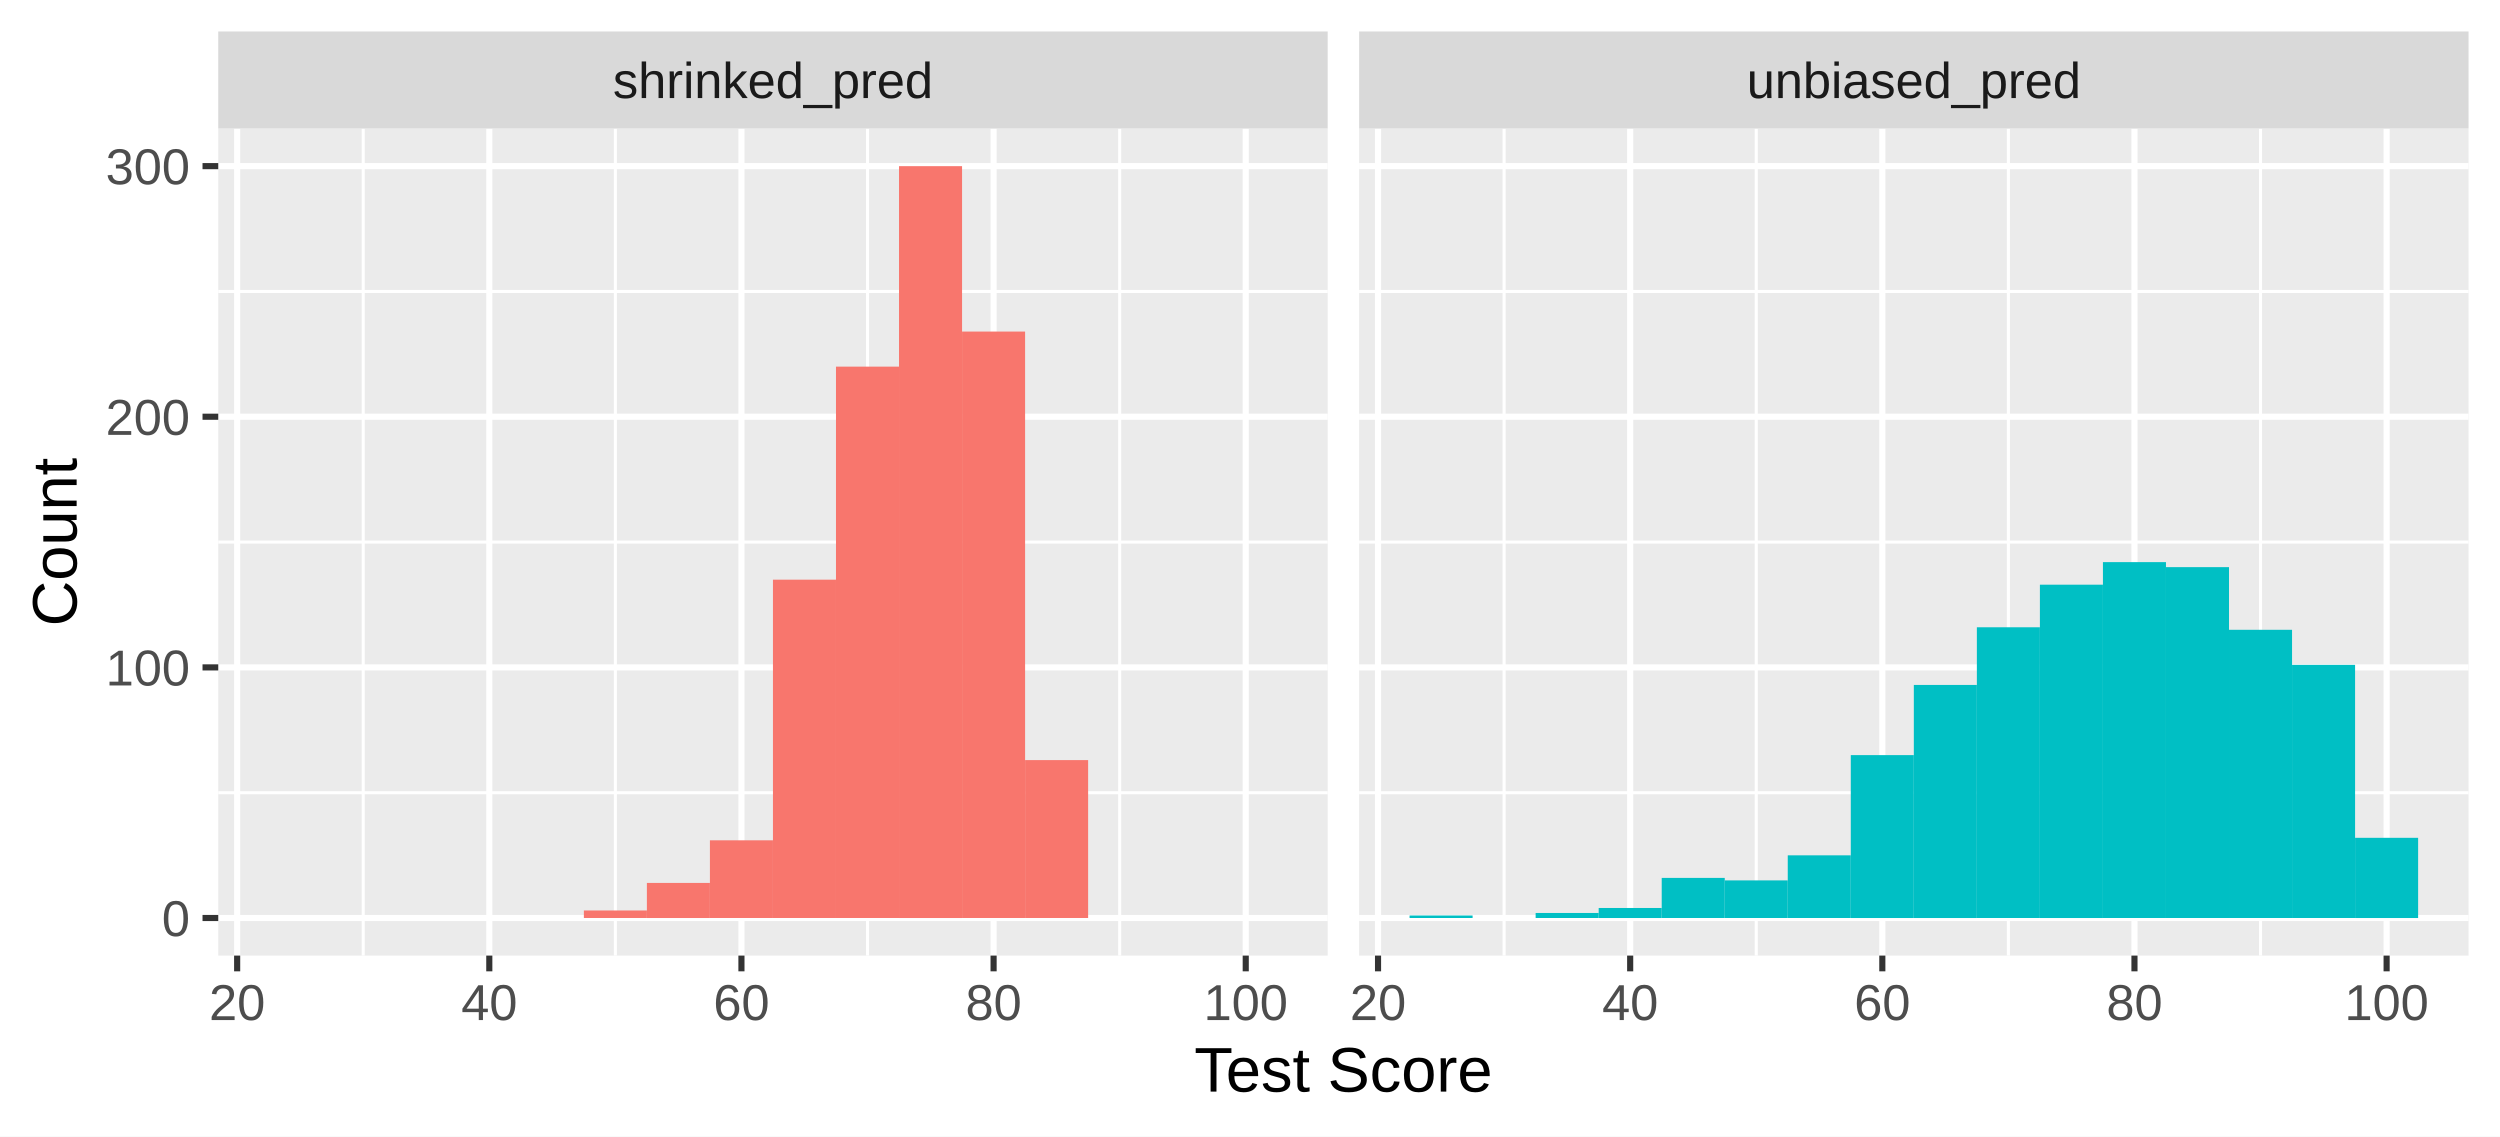
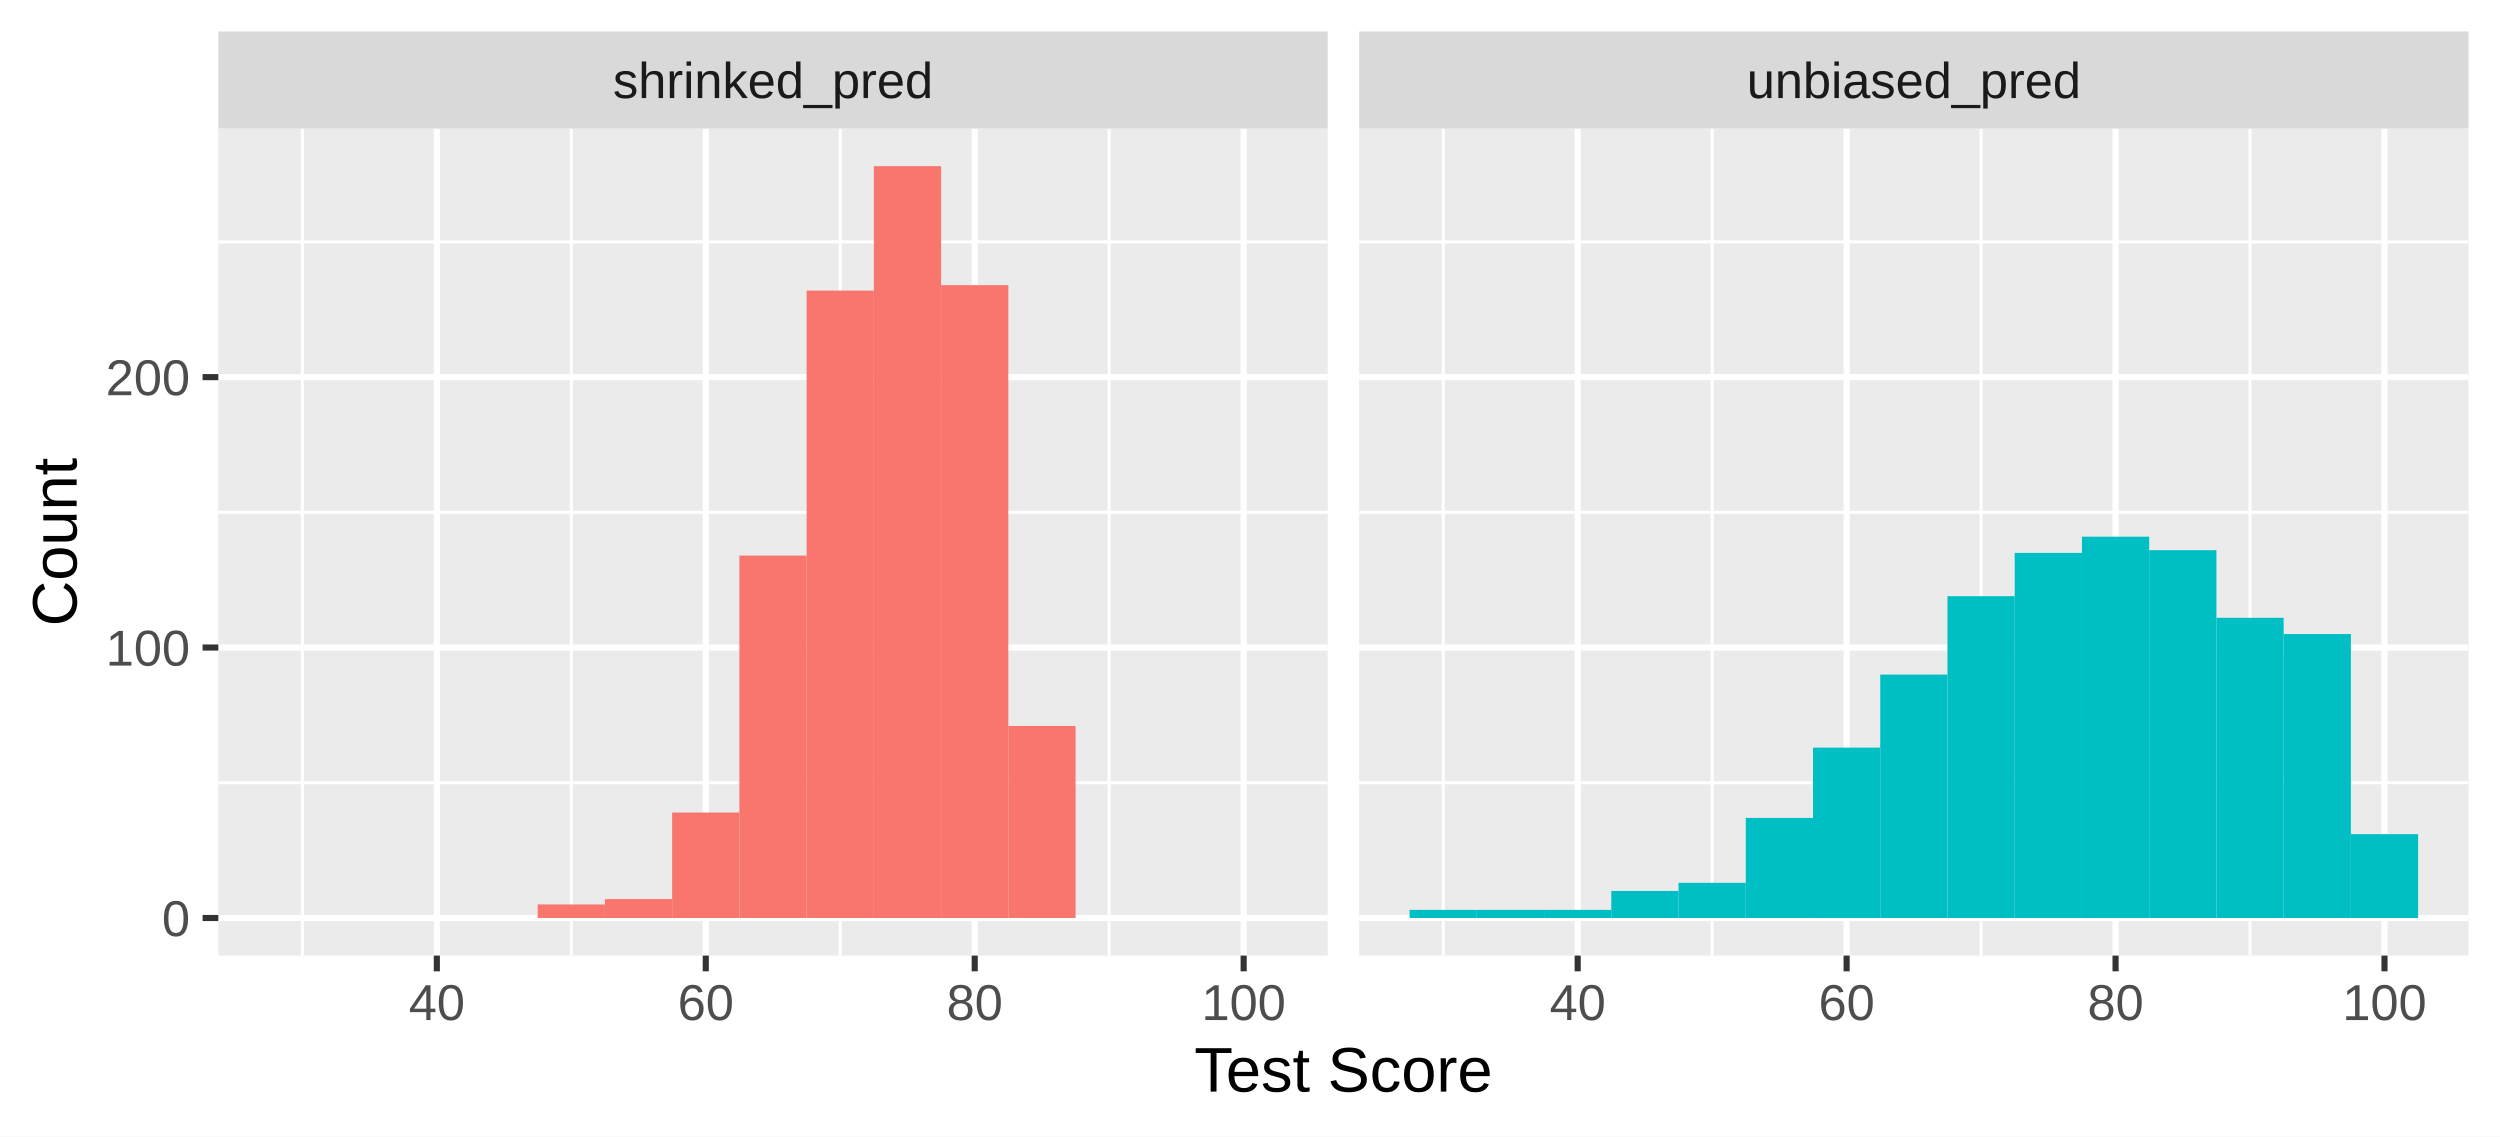
- <svg xmlns="http://www.w3.org/2000/svg" class="svglite" width="792.00pt" height="360.00pt" viewBox="0 0 792.00 360.00">
-   <defs>
-     <style type="text/css">
+ <svg xmlns="http://www.w3.org/2000/svg" width="792.00pt" height="360.00pt" viewBox="0 0 792.00 360.00">
+   <g class="svglite">
+     <defs>
+       <style type="text/css">
    .svglite line, .svglite polyline, .svglite polygon, .svglite path, .svglite rect, .svglite circle {
      fill: none;
      stroke: #000000;
      stroke-linecap: round;
      stroke-linejoin: round;
      stroke-miterlimit: 10.00;
    }
    .svglite text {
      white-space: pre;
    }
+     .svglite g.glyphgroup path {
+       fill: inherit;
+       stroke: none;
+     }
  </style>
-   </defs>
-   <rect width="100%" height="100%" style="stroke: none; fill: #FFFFFF;" />
-   <defs>
-     <clipPath id="cpMC4wMHw3OTIuMDB8MC4wMHwzNjAuMDA=">
-       <rect x="0.00" y="0.00" width="792.00" height="360.00" />
-     </clipPath>
-   </defs>
-   <g clip-path="url(#cpMC4wMHw3OTIuMDB8MC4wMHwzNjAuMDA=)">
-     <rect x="0.00" y="0" width="792.00" height="360.00" style="stroke-width: 1.94; stroke: #FFFFFF; fill: #FFFFFF;" />
-   </g>
-   <defs>
-     <clipPath id="cpNjkuMTR8NDIwLjYxfDQwLjczfDMwMi43Mw==">
-       <rect x="69.14" y="40.73" width="351.47" height="262.00" />
-     </clipPath>
-   </defs>
-   <g clip-path="url(#cpNjkuMTR8NDIwLjYxfDQwLjczfDMwMi43Mw==)">
-     <rect x="69.14" y="40.73" width="351.47" height="262.00" style="stroke-width: 1.94; stroke: none; fill: #EBEBEB;" />
-     <polyline points="69.14,251.13 420.61,251.13 " style="stroke-width: 0.97; stroke: #FFFFFF; stroke-linecap: butt;" />
-     <polyline points="69.14,171.73 420.61,171.73 " style="stroke-width: 0.97; stroke: #FFFFFF; stroke-linecap: butt;" />
-     <polyline points="69.14,92.33 420.61,92.33 " style="stroke-width: 0.97; stroke: #FFFFFF; stroke-linecap: butt;" />
-     <polyline points="115.07,302.73 115.07,40.73 " style="stroke-width: 0.97; stroke: #FFFFFF; stroke-linecap: butt;" />
-     <polyline points="194.95,302.73 194.95,40.73 " style="stroke-width: 0.97; stroke: #FFFFFF; stroke-linecap: butt;" />
-     <polyline points="274.83,302.73 274.83,40.73 " style="stroke-width: 0.97; stroke: #FFFFFF; stroke-linecap: butt;" />
-     <polyline points="354.71,302.73 354.71,40.73 " style="stroke-width: 0.97; stroke: #FFFFFF; stroke-linecap: butt;" />
-     <polyline points="69.14,290.82 420.61,290.82 " style="stroke-width: 1.94; stroke: #FFFFFF; stroke-linecap: butt;" />
-     <polyline points="69.14,211.43 420.61,211.43 " style="stroke-width: 1.94; stroke: #FFFFFF; stroke-linecap: butt;" />
-     <polyline points="69.14,132.03 420.61,132.03 " style="stroke-width: 1.94; stroke: #FFFFFF; stroke-linecap: butt;" />
-     <polyline points="69.14,52.64 420.61,52.64 " style="stroke-width: 1.94; stroke: #FFFFFF; stroke-linecap: butt;" />
-     <polyline points="75.13,302.73 75.13,40.73 " style="stroke-width: 1.94; stroke: #FFFFFF; stroke-linecap: butt;" />
-     <polyline points="155.01,302.73 155.01,40.73 " style="stroke-width: 1.94; stroke: #FFFFFF; stroke-linecap: butt;" />
-     <polyline points="234.89,302.73 234.89,40.73 " style="stroke-width: 1.94; stroke: #FFFFFF; stroke-linecap: butt;" />
-     <polyline points="314.77,302.73 314.77,40.73 " style="stroke-width: 1.94; stroke: #FFFFFF; stroke-linecap: butt;" />
-     <polyline points="394.65,302.73 394.65,40.73 " style="stroke-width: 1.94; stroke: #FFFFFF; stroke-linecap: butt;" />
-     <rect x="85.12" y="290.82" width="19.97" height="0.00" style="stroke-width: 1.07; stroke: none; stroke-linecap: butt; stroke-linejoin: miter; fill: #F8766D;" />
-     <rect x="105.09" y="290.82" width="19.97" height="0.00" style="stroke-width: 1.07; stroke: none; stroke-linecap: butt; stroke-linejoin: miter; fill: #F8766D;" />
-     <rect x="125.06" y="290.82" width="19.97" height="0.00" style="stroke-width: 1.07; stroke: none; stroke-linecap: butt; stroke-linejoin: miter; fill: #F8766D;" />
-     <rect x="145.03" y="290.82" width="19.97" height="0.00" style="stroke-width: 1.07; stroke: none; stroke-linecap: butt; stroke-linejoin: miter; fill: #F8766D;" />
-     <rect x="165.00" y="290.82" width="19.97" height="0.00" style="stroke-width: 1.07; stroke: none; stroke-linecap: butt; stroke-linejoin: miter; fill: #F8766D;" />
-     <rect x="184.97" y="288.44" width="19.97" height="2.38" style="stroke-width: 1.07; stroke: none; stroke-linecap: butt; stroke-linejoin: miter; fill: #F8766D;" />
-     <rect x="204.93" y="279.71" width="19.97" height="11.12" style="stroke-width: 1.07; stroke: none; stroke-linecap: butt; stroke-linejoin: miter; fill: #F8766D;" />
-     <rect x="224.90" y="266.21" width="19.97" height="24.61" style="stroke-width: 1.07; stroke: none; stroke-linecap: butt; stroke-linejoin: miter; fill: #F8766D;" />
-     <rect x="244.87" y="183.64" width="19.97" height="107.18" style="stroke-width: 1.07; stroke: none; stroke-linecap: butt; stroke-linejoin: miter; fill: #F8766D;" />
-     <rect x="264.84" y="116.15" width="19.97" height="174.67" style="stroke-width: 1.07; stroke: none; stroke-linecap: butt; stroke-linejoin: miter; fill: #F8766D;" />
-     <rect x="284.81" y="52.64" width="19.97" height="238.19" style="stroke-width: 1.07; stroke: none; stroke-linecap: butt; stroke-linejoin: miter; fill: #F8766D;" />
-     <rect x="304.78" y="105.04" width="19.97" height="185.78" style="stroke-width: 1.07; stroke: none; stroke-linecap: butt; stroke-linejoin: miter; fill: #F8766D;" />
-     <rect x="324.75" y="240.80" width="19.97" height="50.02" style="stroke-width: 1.07; stroke: none; stroke-linecap: butt; stroke-linejoin: miter; fill: #F8766D;" />
-     <rect x="344.72" y="290.82" width="19.97" height="0.00" style="stroke-width: 1.07; stroke: none; stroke-linecap: butt; stroke-linejoin: miter; fill: #F8766D;" />
-     <rect x="364.69" y="290.82" width="19.97" height="0.00" style="stroke-width: 1.07; stroke: none; stroke-linecap: butt; stroke-linejoin: miter; fill: #F8766D;" />
-     <rect x="384.66" y="290.82" width="19.97" height="0.00" style="stroke-width: 1.07; stroke: none; stroke-linecap: butt; stroke-linejoin: miter; fill: #F8766D;" />
-   </g>
-   <g clip-path="url(#cpMC4wMHw3OTIuMDB8MC4wMHwzNjAuMDA=)">
+     </defs>
+     <rect width="100%" height="100%" style="stroke: none; fill: #FFFFFF;" />
+     <defs>
+       <clipPath id="cpMC4wMHw3OTIuMDB8MC4wMHwzNjAuMDA=">
+         <rect x="0.00" y="0.00" width="792.00" height="360.00" />
+       </clipPath>
+     </defs>
+     <g clip-path="url(#cpMC4wMHw3OTIuMDB8MC4wMHwzNjAuMDA=)">
+       <rect x="0.00" y="0" width="792.00" height="360.00" style="stroke-width: 1.94; stroke: #FFFFFF; fill: #FFFFFF;" />
+     </g>
+     <defs>
+       <clipPath id="cpNjkuMTZ8NDIwLjYyfDQwLjczfDMwMi43Mw==">
+         <rect x="69.16" y="40.73" width="351.46" height="262.00" />
+       </clipPath>
+     </defs>
+     <g clip-path="url(#cpNjkuMTZ8NDIwLjYyfDQwLjczfDMwMi43Mw==)">
+       <rect x="69.16" y="40.73" width="351.46" height="262.00" style="stroke-width: 1.94; stroke: none; fill: #EBEBEB;" />
+       <polyline points="69.16,247.98 420.62,247.98 " style="stroke-width: 0.97; stroke: #FFFFFF; stroke-linecap: butt;" />
+       <polyline points="69.16,162.31 420.62,162.31 " style="stroke-width: 0.97; stroke: #FFFFFF; stroke-linecap: butt;" />
+       <polyline points="69.16,76.63 420.62,76.63 " style="stroke-width: 0.97; stroke: #FFFFFF; stroke-linecap: butt;" />
+       <polyline points="95.79,302.73 95.79,40.73 " style="stroke-width: 0.97; stroke: #FFFFFF; stroke-linecap: butt;" />
+       <polyline points="180.99,302.73 180.99,40.73 " style="stroke-width: 0.97; stroke: #FFFFFF; stroke-linecap: butt;" />
+       <polyline points="266.19,302.73 266.19,40.73 " style="stroke-width: 0.97; stroke: #FFFFFF; stroke-linecap: butt;" />
+       <polyline points="351.39,302.73 351.39,40.73 " style="stroke-width: 0.97; stroke: #FFFFFF; stroke-linecap: butt;" />
+       <polyline points="69.16,290.82 420.62,290.82 " style="stroke-width: 1.94; stroke: #FFFFFF; stroke-linecap: butt;" />
+       <polyline points="69.16,205.14 420.62,205.14 " style="stroke-width: 1.94; stroke: #FFFFFF; stroke-linecap: butt;" />
+       <polyline points="69.16,119.47 420.62,119.47 " style="stroke-width: 1.94; stroke: #FFFFFF; stroke-linecap: butt;" />
+       <polyline points="138.39,302.73 138.39,40.73 " style="stroke-width: 1.94; stroke: #FFFFFF; stroke-linecap: butt;" />
+       <polyline points="223.59,302.73 223.59,40.73 " style="stroke-width: 1.94; stroke: #FFFFFF; stroke-linecap: butt;" />
+       <polyline points="308.79,302.73 308.79,40.73 " style="stroke-width: 1.94; stroke: #FFFFFF; stroke-linecap: butt;" />
+       <polyline points="393.99,302.73 393.99,40.73 " style="stroke-width: 1.94; stroke: #FFFFFF; stroke-linecap: butt;" />
+       <rect x="85.14" y="290.82" width="21.30" height="0.00" style="stroke-width: 1.07; stroke: none; stroke-linecap: butt; stroke-linejoin: miter; fill: #F8766D;" />
+       <rect x="106.44" y="290.82" width="21.30" height="0.00" style="stroke-width: 1.07; stroke: none; stroke-linecap: butt; stroke-linejoin: miter; fill: #F8766D;" />
+       <rect x="127.74" y="290.82" width="21.30" height="0.00" style="stroke-width: 1.07; stroke: none; stroke-linecap: butt; stroke-linejoin: miter; fill: #F8766D;" />
+       <rect x="149.04" y="290.82" width="21.30" height="0.00" style="stroke-width: 1.07; stroke: none; stroke-linecap: butt; stroke-linejoin: miter; fill: #F8766D;" />
+       <rect x="170.34" y="286.54" width="21.30" height="4.28" style="stroke-width: 1.07; stroke: none; stroke-linecap: butt; stroke-linejoin: miter; fill: #F8766D;" />
+       <rect x="191.64" y="284.83" width="21.30" height="6.00" style="stroke-width: 1.07; stroke: none; stroke-linecap: butt; stroke-linejoin: miter; fill: #F8766D;" />
+       <rect x="212.94" y="257.41" width="21.30" height="33.41" style="stroke-width: 1.07; stroke: none; stroke-linecap: butt; stroke-linejoin: miter; fill: #F8766D;" />
+       <rect x="234.24" y="176.01" width="21.30" height="114.81" style="stroke-width: 1.07; stroke: none; stroke-linecap: butt; stroke-linejoin: miter; fill: #F8766D;" />
+       <rect x="255.54" y="92.05" width="21.30" height="198.77" style="stroke-width: 1.07; stroke: none; stroke-linecap: butt; stroke-linejoin: miter; fill: #F8766D;" />
+       <rect x="276.84" y="52.64" width="21.30" height="238.19" style="stroke-width: 1.07; stroke: none; stroke-linecap: butt; stroke-linejoin: miter; fill: #F8766D;" />
+       <rect x="298.14" y="90.34" width="21.30" height="200.49" style="stroke-width: 1.07; stroke: none; stroke-linecap: butt; stroke-linejoin: miter; fill: #F8766D;" />
+       <rect x="319.44" y="229.99" width="21.30" height="60.83" style="stroke-width: 1.07; stroke: none; stroke-linecap: butt; stroke-linejoin: miter; fill: #F8766D;" />
+       <rect x="340.74" y="290.82" width="21.30" height="0.00" style="stroke-width: 1.07; stroke: none; stroke-linecap: butt; stroke-linejoin: miter; fill: #F8766D;" />
+       <rect x="362.04" y="290.82" width="21.30" height="0.00" style="stroke-width: 1.07; stroke: none; stroke-linecap: butt; stroke-linejoin: miter; fill: #F8766D;" />
+       <rect x="383.34" y="290.82" width="21.30" height="0.00" style="stroke-width: 1.07; stroke: none; stroke-linecap: butt; stroke-linejoin: miter; fill: #F8766D;" />
+     </g>
+     <g clip-path="url(#cpMC4wMHw3OTIuMDB8MC4wMHwzNjAuMDA=)">
</g>
-   <defs>
-     <clipPath id="cpNDMwLjU3fDc4Mi4wNHw0MC43M3wzMDIuNzM=">
-       <rect x="430.57" y="40.73" width="351.47" height="262.00" />
-     </clipPath>
-   </defs>
-   <g clip-path="url(#cpNDMwLjU3fDc4Mi4wNHw0MC43M3wzMDIuNzM=)">
-     <rect x="430.57" y="40.73" width="351.47" height="262.00" style="stroke-width: 1.94; stroke: none; fill: #EBEBEB;" />
-     <polyline points="430.57,251.13 782.04,251.13 " style="stroke-width: 0.97; stroke: #FFFFFF; stroke-linecap: butt;" />
-     <polyline points="430.57,171.73 782.04,171.73 " style="stroke-width: 0.97; stroke: #FFFFFF; stroke-linecap: butt;" />
-     <polyline points="430.57,92.33 782.04,92.33 " style="stroke-width: 0.97; stroke: #FFFFFF; stroke-linecap: butt;" />
-     <polyline points="476.50,302.73 476.50,40.73 " style="stroke-width: 0.97; stroke: #FFFFFF; stroke-linecap: butt;" />
-     <polyline points="556.38,302.73 556.38,40.73 " style="stroke-width: 0.97; stroke: #FFFFFF; stroke-linecap: butt;" />
-     <polyline points="636.26,302.73 636.26,40.73 " style="stroke-width: 0.97; stroke: #FFFFFF; stroke-linecap: butt;" />
-     <polyline points="716.14,302.73 716.14,40.73 " style="stroke-width: 0.97; stroke: #FFFFFF; stroke-linecap: butt;" />
-     <polyline points="430.57,290.82 782.04,290.82 " style="stroke-width: 1.94; stroke: #FFFFFF; stroke-linecap: butt;" />
-     <polyline points="430.57,211.43 782.04,211.43 " style="stroke-width: 1.94; stroke: #FFFFFF; stroke-linecap: butt;" />
-     <polyline points="430.57,132.03 782.04,132.03 " style="stroke-width: 1.94; stroke: #FFFFFF; stroke-linecap: butt;" />
-     <polyline points="430.57,52.64 782.04,52.64 " style="stroke-width: 1.94; stroke: #FFFFFF; stroke-linecap: butt;" />
-     <polyline points="436.56,302.73 436.56,40.73 " style="stroke-width: 1.94; stroke: #FFFFFF; stroke-linecap: butt;" />
-     <polyline points="516.44,302.73 516.44,40.73 " style="stroke-width: 1.94; stroke: #FFFFFF; stroke-linecap: butt;" />
-     <polyline points="596.32,302.73 596.32,40.73 " style="stroke-width: 1.94; stroke: #FFFFFF; stroke-linecap: butt;" />
-     <polyline points="676.20,302.73 676.20,40.73 " style="stroke-width: 1.94; stroke: #FFFFFF; stroke-linecap: butt;" />
-     <polyline points="756.08,302.73 756.08,40.73 " style="stroke-width: 1.94; stroke: #FFFFFF; stroke-linecap: butt;" />
-     <rect x="446.55" y="290.03" width="19.97" height="0.79" style="stroke-width: 1.07; stroke: none; stroke-linecap: butt; stroke-linejoin: miter; fill: #00BFC4;" />
-     <rect x="466.52" y="290.82" width="19.97" height="0.00" style="stroke-width: 1.07; stroke: none; stroke-linecap: butt; stroke-linejoin: miter; fill: #00BFC4;" />
-     <rect x="486.49" y="289.23" width="19.97" height="1.59" style="stroke-width: 1.07; stroke: none; stroke-linecap: butt; stroke-linejoin: miter; fill: #00BFC4;" />
-     <rect x="506.46" y="287.65" width="19.97" height="3.18" style="stroke-width: 1.07; stroke: none; stroke-linecap: butt; stroke-linejoin: miter; fill: #00BFC4;" />
-     <rect x="526.43" y="278.12" width="19.97" height="12.70" style="stroke-width: 1.07; stroke: none; stroke-linecap: butt; stroke-linejoin: miter; fill: #00BFC4;" />
-     <rect x="546.39" y="278.91" width="19.97" height="11.91" style="stroke-width: 1.07; stroke: none; stroke-linecap: butt; stroke-linejoin: miter; fill: #00BFC4;" />
-     <rect x="566.36" y="270.97" width="19.97" height="19.85" style="stroke-width: 1.07; stroke: none; stroke-linecap: butt; stroke-linejoin: miter; fill: #00BFC4;" />
-     <rect x="586.33" y="239.22" width="19.97" height="51.61" style="stroke-width: 1.07; stroke: none; stroke-linecap: butt; stroke-linejoin: miter; fill: #00BFC4;" />
-     <rect x="606.30" y="216.99" width="19.97" height="73.84" style="stroke-width: 1.07; stroke: none; stroke-linecap: butt; stroke-linejoin: miter; fill: #00BFC4;" />
-     <rect x="626.27" y="198.72" width="19.97" height="92.10" style="stroke-width: 1.07; stroke: none; stroke-linecap: butt; stroke-linejoin: miter; fill: #00BFC4;" />
-     <rect x="646.24" y="185.23" width="19.97" height="105.60" style="stroke-width: 1.07; stroke: none; stroke-linecap: butt; stroke-linejoin: miter; fill: #00BFC4;" />
-     <rect x="666.21" y="178.08" width="19.97" height="112.74" style="stroke-width: 1.07; stroke: none; stroke-linecap: butt; stroke-linejoin: miter; fill: #00BFC4;" />
-     <rect x="686.18" y="179.67" width="19.97" height="111.15" style="stroke-width: 1.07; stroke: none; stroke-linecap: butt; stroke-linejoin: miter; fill: #00BFC4;" />
-     <rect x="706.15" y="199.52" width="19.97" height="91.30" style="stroke-width: 1.07; stroke: none; stroke-linecap: butt; stroke-linejoin: miter; fill: #00BFC4;" />
-     <rect x="726.12" y="210.63" width="19.97" height="80.19" style="stroke-width: 1.07; stroke: none; stroke-linecap: butt; stroke-linejoin: miter; fill: #00BFC4;" />
-     <rect x="746.09" y="265.42" width="19.97" height="25.41" style="stroke-width: 1.07; stroke: none; stroke-linecap: butt; stroke-linejoin: miter; fill: #00BFC4;" />
-   </g>
-   <g clip-path="url(#cpMC4wMHw3OTIuMDB8MC4wMHwzNjAuMDA=)">
+     <defs>
+       <clipPath id="cpNDMwLjU4fDc4Mi4wNHw0MC43M3wzMDIuNzM=">
+         <rect x="430.58" y="40.73" width="351.46" height="262.00" />
+       </clipPath>
+     </defs>
+     <g clip-path="url(#cpNDMwLjU4fDc4Mi4wNHw0MC43M3wzMDIuNzM=)">
+       <rect x="430.58" y="40.73" width="351.46" height="262.00" style="stroke-width: 1.94; stroke: none; fill: #EBEBEB;" />
+       <polyline points="430.58,247.98 782.04,247.98 " style="stroke-width: 0.97; stroke: #FFFFFF; stroke-linecap: butt;" />
+       <polyline points="430.58,162.31 782.04,162.31 " style="stroke-width: 0.97; stroke: #FFFFFF; stroke-linecap: butt;" />
+       <polyline points="430.58,76.63 782.04,76.63 " style="stroke-width: 0.97; stroke: #FFFFFF; stroke-linecap: butt;" />
+       <polyline points="457.21,302.73 457.21,40.73 " style="stroke-width: 0.97; stroke: #FFFFFF; stroke-linecap: butt;" />
+       <polyline points="542.41,302.73 542.41,40.73 " style="stroke-width: 0.97; stroke: #FFFFFF; stroke-linecap: butt;" />
+       <polyline points="627.61,302.73 627.61,40.73 " style="stroke-width: 0.97; stroke: #FFFFFF; stroke-linecap: butt;" />
+       <polyline points="712.81,302.73 712.81,40.73 " style="stroke-width: 0.97; stroke: #FFFFFF; stroke-linecap: butt;" />
+       <polyline points="430.58,290.82 782.04,290.82 " style="stroke-width: 1.94; stroke: #FFFFFF; stroke-linecap: butt;" />
+       <polyline points="430.58,205.14 782.04,205.14 " style="stroke-width: 1.94; stroke: #FFFFFF; stroke-linecap: butt;" />
+       <polyline points="430.58,119.47 782.04,119.47 " style="stroke-width: 1.94; stroke: #FFFFFF; stroke-linecap: butt;" />
+       <polyline points="499.81,302.73 499.81,40.73 " style="stroke-width: 1.94; stroke: #FFFFFF; stroke-linecap: butt;" />
+       <polyline points="585.01,302.73 585.01,40.73 " style="stroke-width: 1.94; stroke: #FFFFFF; stroke-linecap: butt;" />
+       <polyline points="670.21,302.73 670.21,40.73 " style="stroke-width: 1.94; stroke: #FFFFFF; stroke-linecap: butt;" />
+       <polyline points="755.41,302.73 755.41,40.73 " style="stroke-width: 1.94; stroke: #FFFFFF; stroke-linecap: butt;" />
+       <rect x="446.56" y="288.25" width="21.30" height="2.57" style="stroke-width: 1.07; stroke: none; stroke-linecap: butt; stroke-linejoin: miter; fill: #00BFC4;" />
+       <rect x="467.86" y="288.25" width="21.30" height="2.57" style="stroke-width: 1.07; stroke: none; stroke-linecap: butt; stroke-linejoin: miter; fill: #00BFC4;" />
+       <rect x="489.16" y="288.25" width="21.30" height="2.57" style="stroke-width: 1.07; stroke: none; stroke-linecap: butt; stroke-linejoin: miter; fill: #00BFC4;" />
+       <rect x="510.46" y="282.25" width="21.30" height="8.57" style="stroke-width: 1.07; stroke: none; stroke-linecap: butt; stroke-linejoin: miter; fill: #00BFC4;" />
+       <rect x="531.76" y="279.68" width="21.30" height="11.14" style="stroke-width: 1.07; stroke: none; stroke-linecap: butt; stroke-linejoin: miter; fill: #00BFC4;" />
+       <rect x="553.06" y="259.12" width="21.30" height="31.70" style="stroke-width: 1.07; stroke: none; stroke-linecap: butt; stroke-linejoin: miter; fill: #00BFC4;" />
+       <rect x="574.36" y="236.85" width="21.30" height="53.98" style="stroke-width: 1.07; stroke: none; stroke-linecap: butt; stroke-linejoin: miter; fill: #00BFC4;" />
+       <rect x="595.66" y="213.71" width="21.30" height="77.11" style="stroke-width: 1.07; stroke: none; stroke-linecap: butt; stroke-linejoin: miter; fill: #00BFC4;" />
+       <rect x="616.96" y="188.87" width="21.30" height="101.96" style="stroke-width: 1.07; stroke: none; stroke-linecap: butt; stroke-linejoin: miter; fill: #00BFC4;" />
+       <rect x="638.26" y="175.16" width="21.30" height="115.67" style="stroke-width: 1.07; stroke: none; stroke-linecap: butt; stroke-linejoin: miter; fill: #00BFC4;" />
+       <rect x="659.56" y="170.02" width="21.30" height="120.81" style="stroke-width: 1.07; stroke: none; stroke-linecap: butt; stroke-linejoin: miter; fill: #00BFC4;" />
+       <rect x="680.86" y="174.30" width="21.30" height="116.52" style="stroke-width: 1.07; stroke: none; stroke-linecap: butt; stroke-linejoin: miter; fill: #00BFC4;" />
+       <rect x="702.16" y="195.72" width="21.30" height="95.10" style="stroke-width: 1.07; stroke: none; stroke-linecap: butt; stroke-linejoin: miter; fill: #00BFC4;" />
+       <rect x="723.46" y="200.86" width="21.30" height="89.96" style="stroke-width: 1.07; stroke: none; stroke-linecap: butt; stroke-linejoin: miter; fill: #00BFC4;" />
+       <rect x="744.76" y="264.26" width="21.30" height="26.56" style="stroke-width: 1.07; stroke: none; stroke-linecap: butt; stroke-linejoin: miter; fill: #00BFC4;" />
+     </g>
+     <g clip-path="url(#cpMC4wMHw3OTIuMDB8MC4wMHwzNjAuMDA=)">
</g>
-   <defs>
-     <clipPath id="cpNjkuMTR8NDIwLjYxfDkuOTZ8NDAuNzM=">
-       <rect x="69.14" y="9.96" width="351.47" height="30.77" />
-     </clipPath>
-   </defs>
-   <g clip-path="url(#cpNjkuMTR8NDIwLjYxfDkuOTZ8NDAuNzM=)">
-     <rect x="69.14" y="9.96" width="351.47" height="30.77" style="stroke-width: 1.94; stroke: none; fill: #D9D9D9;" />
-     <text x="244.87" y="31.07" text-anchor="middle" style="font-size: 16.00px;fill: #1A1A1A; font-family: &quot;Arial&quot;;" textLength="101.40px" lengthAdjust="spacingAndGlyphs">shrinked_pred</text>
-   </g>
-   <g clip-path="url(#cpMC4wMHw3OTIuMDB8MC4wMHwzNjAuMDA=)">
+     <defs>
+       <clipPath id="cpNjkuMTZ8NDIwLjYyfDkuOTZ8NDAuNzM=">
+         <rect x="69.16" y="9.96" width="351.46" height="30.77" />
+       </clipPath>
+     </defs>
+     <g clip-path="url(#cpNjkuMTZ8NDIwLjYyfDkuOTZ8NDAuNzM=)">
+       <rect x="69.16" y="9.96" width="351.46" height="30.77" style="stroke-width: 1.94; stroke: none; fill: #D9D9D9;" />
+       <text x="244.89" y="31.07" text-anchor="middle" style="font-size: 16.00px;fill: #1A1A1A; font-family: &quot;Arial&quot;;" textLength="101.47px" lengthAdjust="spacingAndGlyphs">shrinked_pred</text>
+     </g>
+     <g clip-path="url(#cpMC4wMHw3OTIuMDB8MC4wMHwzNjAuMDA=)">
</g>
-   <defs>
-     <clipPath id="cpNDMwLjU3fDc4Mi4wNHw5Ljk2fDQwLjcz">
-       <rect x="430.57" y="9.96" width="351.47" height="30.77" />
-     </clipPath>
-   </defs>
-   <g clip-path="url(#cpNDMwLjU3fDc4Mi4wNHw5Ljk2fDQwLjcz)">
-     <rect x="430.57" y="9.96" width="351.47" height="30.77" style="stroke-width: 1.94; stroke: none; fill: #D9D9D9;" />
-     <text x="606.30" y="31.07" text-anchor="middle" style="font-size: 16.00px;fill: #1A1A1A; font-family: &quot;Arial&quot;;" textLength="105.88px" lengthAdjust="spacingAndGlyphs">unbiased_pred</text>
-   </g>
-   <g clip-path="url(#cpMC4wMHw3OTIuMDB8MC4wMHwzNjAuMDA=)">
-     <polyline points="75.13,307.71 75.13,302.73 " style="stroke-width: 1.94; stroke: #333333; stroke-linecap: butt;" />
-     <polyline points="155.01,307.71 155.01,302.73 " style="stroke-width: 1.94; stroke: #333333; stroke-linecap: butt;" />
-     <polyline points="234.89,307.71 234.89,302.73 " style="stroke-width: 1.94; stroke: #333333; stroke-linecap: butt;" />
-     <polyline points="314.77,307.71 314.77,302.73 " style="stroke-width: 1.94; stroke: #333333; stroke-linecap: butt;" />
-     <polyline points="394.65,307.71 394.65,302.73 " style="stroke-width: 1.94; stroke: #333333; stroke-linecap: butt;" />
-     <text x="75.13" y="323.15" text-anchor="middle" style="font-size: 16.00px;fill: #4D4D4D; font-family: &quot;Arial&quot;;" textLength="17.80px" lengthAdjust="spacingAndGlyphs">20</text>
-     <text x="155.01" y="323.15" text-anchor="middle" style="font-size: 16.00px;fill: #4D4D4D; font-family: &quot;Arial&quot;;" textLength="17.80px" lengthAdjust="spacingAndGlyphs">40</text>
-     <text x="234.89" y="323.15" text-anchor="middle" style="font-size: 16.00px;fill: #4D4D4D; font-family: &quot;Arial&quot;;" textLength="17.80px" lengthAdjust="spacingAndGlyphs">60</text>
-     <text x="314.77" y="323.15" text-anchor="middle" style="font-size: 16.00px;fill: #4D4D4D; font-family: &quot;Arial&quot;;" textLength="17.80px" lengthAdjust="spacingAndGlyphs">80</text>
-     <text x="394.65" y="323.15" text-anchor="middle" style="font-size: 16.00px;fill: #4D4D4D; font-family: &quot;Arial&quot;;" textLength="26.70px" lengthAdjust="spacingAndGlyphs">100</text>
-     <polyline points="436.56,307.71 436.56,302.73 " style="stroke-width: 1.94; stroke: #333333; stroke-linecap: butt;" />
-     <polyline points="516.44,307.71 516.44,302.73 " style="stroke-width: 1.94; stroke: #333333; stroke-linecap: butt;" />
-     <polyline points="596.32,307.71 596.32,302.73 " style="stroke-width: 1.94; stroke: #333333; stroke-linecap: butt;" />
-     <polyline points="676.20,307.71 676.20,302.73 " style="stroke-width: 1.94; stroke: #333333; stroke-linecap: butt;" />
-     <polyline points="756.08,307.71 756.08,302.73 " style="stroke-width: 1.94; stroke: #333333; stroke-linecap: butt;" />
-     <text x="436.56" y="323.15" text-anchor="middle" style="font-size: 16.00px;fill: #4D4D4D; font-family: &quot;Arial&quot;;" textLength="17.80px" lengthAdjust="spacingAndGlyphs">20</text>
-     <text x="516.44" y="323.15" text-anchor="middle" style="font-size: 16.00px;fill: #4D4D4D; font-family: &quot;Arial&quot;;" textLength="17.80px" lengthAdjust="spacingAndGlyphs">40</text>
-     <text x="596.32" y="323.15" text-anchor="middle" style="font-size: 16.00px;fill: #4D4D4D; font-family: &quot;Arial&quot;;" textLength="17.80px" lengthAdjust="spacingAndGlyphs">60</text>
-     <text x="676.20" y="323.15" text-anchor="middle" style="font-size: 16.00px;fill: #4D4D4D; font-family: &quot;Arial&quot;;" textLength="17.80px" lengthAdjust="spacingAndGlyphs">80</text>
-     <text x="756.08" y="323.15" text-anchor="middle" style="font-size: 16.00px;fill: #4D4D4D; font-family: &quot;Arial&quot;;" textLength="26.70px" lengthAdjust="spacingAndGlyphs">100</text>
-     <text x="60.17" y="296.55" text-anchor="end" style="font-size: 16.00px;fill: #4D4D4D; font-family: &quot;Arial&quot;;" textLength="8.90px" lengthAdjust="spacingAndGlyphs">0</text>
-     <text x="60.17" y="217.16" text-anchor="end" style="font-size: 16.00px;fill: #4D4D4D; font-family: &quot;Arial&quot;;" textLength="26.70px" lengthAdjust="spacingAndGlyphs">100</text>
-     <text x="60.17" y="137.76" text-anchor="end" style="font-size: 16.00px;fill: #4D4D4D; font-family: &quot;Arial&quot;;" textLength="26.70px" lengthAdjust="spacingAndGlyphs">200</text>
-     <text x="60.17" y="58.36" text-anchor="end" style="font-size: 16.00px;fill: #4D4D4D; font-family: &quot;Arial&quot;;" textLength="26.70px" lengthAdjust="spacingAndGlyphs">300</text>
-     <polyline points="64.16,290.82 69.14,290.82 " style="stroke-width: 1.94; stroke: #333333; stroke-linecap: butt;" />
-     <polyline points="64.16,211.43 69.14,211.43 " style="stroke-width: 1.94; stroke: #333333; stroke-linecap: butt;" />
-     <polyline points="64.16,132.03 69.14,132.03 " style="stroke-width: 1.94; stroke: #333333; stroke-linecap: butt;" />
-     <polyline points="64.16,52.64 69.14,52.64 " style="stroke-width: 1.94; stroke: #333333; stroke-linecap: butt;" />
-     <text x="425.59" y="345.83" text-anchor="middle" style="font-size: 20.00px; font-family: &quot;Arial&quot;;" textLength="94.49px" lengthAdjust="spacingAndGlyphs">Test Score</text>
-     <text transform="translate(24.28,171.73) rotate(-90)" text-anchor="middle" style="font-size: 20.00px; font-family: &quot;Arial&quot;;" textLength="53.37px" lengthAdjust="spacingAndGlyphs">Count</text>
+     <defs>
+       <clipPath id="cpNDMwLjU4fDc4Mi4wNHw5Ljk2fDQwLjcz">
+         <rect x="430.58" y="9.96" width="351.46" height="30.77" />
+       </clipPath>
+     </defs>
+     <g clip-path="url(#cpNDMwLjU4fDc4Mi4wNHw5Ljk2fDQwLjcz)">
+       <rect x="430.58" y="9.96" width="351.46" height="30.77" style="stroke-width: 1.94; stroke: none; fill: #D9D9D9;" />
+       <text x="606.31" y="31.07" text-anchor="middle" style="font-size: 16.00px;fill: #1A1A1A; font-family: &quot;Arial&quot;;" textLength="105.95px" lengthAdjust="spacingAndGlyphs">unbiased_pred</text>
+     </g>
+     <g clip-path="url(#cpMC4wMHw3OTIuMDB8MC4wMHwzNjAuMDA=)">
+       <polyline points="138.39,307.71 138.39,302.73 " style="stroke-width: 1.94; stroke: #333333; stroke-linecap: butt;" />
+       <polyline points="223.59,307.71 223.59,302.73 " style="stroke-width: 1.94; stroke: #333333; stroke-linecap: butt;" />
+       <polyline points="308.79,307.71 308.79,302.73 " style="stroke-width: 1.94; stroke: #333333; stroke-linecap: butt;" />
+       <polyline points="393.99,307.71 393.99,302.73 " style="stroke-width: 1.94; stroke: #333333; stroke-linecap: butt;" />
+       <text x="138.39" y="323.15" text-anchor="middle" style="font-size: 16.00px;fill: #4D4D4D; font-family: &quot;Arial&quot;;" textLength="17.81px" lengthAdjust="spacingAndGlyphs">40</text>
+       <text x="223.59" y="323.15" text-anchor="middle" style="font-size: 16.00px;fill: #4D4D4D; font-family: &quot;Arial&quot;;" textLength="17.81px" lengthAdjust="spacingAndGlyphs">60</text>
+       <text x="308.79" y="323.15" text-anchor="middle" style="font-size: 16.00px;fill: #4D4D4D; font-family: &quot;Arial&quot;;" textLength="17.81px" lengthAdjust="spacingAndGlyphs">80</text>
+       <text x="393.99" y="323.15" text-anchor="middle" style="font-size: 16.00px;fill: #4D4D4D; font-family: &quot;Arial&quot;;" textLength="26.72px" lengthAdjust="spacingAndGlyphs">100</text>
+       <polyline points="499.81,307.71 499.81,302.73 " style="stroke-width: 1.94; stroke: #333333; stroke-linecap: butt;" />
+       <polyline points="585.01,307.71 585.01,302.73 " style="stroke-width: 1.94; stroke: #333333; stroke-linecap: butt;" />
+       <polyline points="670.21,307.71 670.21,302.73 " style="stroke-width: 1.94; stroke: #333333; stroke-linecap: butt;" />
+       <polyline points="755.41,307.71 755.41,302.73 " style="stroke-width: 1.94; stroke: #333333; stroke-linecap: butt;" />
+       <text x="499.81" y="323.15" text-anchor="middle" style="font-size: 16.00px;fill: #4D4D4D; font-family: &quot;Arial&quot;;" textLength="17.81px" lengthAdjust="spacingAndGlyphs">40</text>
+       <text x="585.01" y="323.15" text-anchor="middle" style="font-size: 16.00px;fill: #4D4D4D; font-family: &quot;Arial&quot;;" textLength="17.81px" lengthAdjust="spacingAndGlyphs">60</text>
+       <text x="670.21" y="323.15" text-anchor="middle" style="font-size: 16.00px;fill: #4D4D4D; font-family: &quot;Arial&quot;;" textLength="17.81px" lengthAdjust="spacingAndGlyphs">80</text>
+       <text x="755.41" y="323.15" text-anchor="middle" style="font-size: 16.00px;fill: #4D4D4D; font-family: &quot;Arial&quot;;" textLength="26.72px" lengthAdjust="spacingAndGlyphs">100</text>
+       <text x="60.20" y="296.55" text-anchor="end" style="font-size: 16.00px;fill: #4D4D4D; font-family: &quot;Arial&quot;;" textLength="8.91px" lengthAdjust="spacingAndGlyphs">0</text>
+       <text x="60.20" y="210.87" text-anchor="end" style="font-size: 16.00px;fill: #4D4D4D; font-family: &quot;Arial&quot;;" textLength="26.72px" lengthAdjust="spacingAndGlyphs">100</text>
+       <text x="60.20" y="125.19" text-anchor="end" style="font-size: 16.00px;fill: #4D4D4D; font-family: &quot;Arial&quot;;" textLength="26.72px" lengthAdjust="spacingAndGlyphs">200</text>
+       <polyline points="64.18,290.82 69.16,290.82 " style="stroke-width: 1.94; stroke: #333333; stroke-linecap: butt;" />
+       <polyline points="64.18,205.14 69.16,205.14 " style="stroke-width: 1.94; stroke: #333333; stroke-linecap: butt;" />
+       <polyline points="64.18,119.47 69.16,119.47 " style="stroke-width: 1.94; stroke: #333333; stroke-linecap: butt;" />
+       <text x="425.60" y="345.83" text-anchor="middle" style="font-size: 20.00px; font-family: &quot;Arial&quot;;" textLength="94.50px" lengthAdjust="spacingAndGlyphs">Test Score</text>
+       <text transform="translate(24.28,171.73) rotate(-90)" text-anchor="middle" style="font-size: 20.00px; font-family: &quot;Arial&quot;;" textLength="53.38px" lengthAdjust="spacingAndGlyphs">Count</text>
+     </g>
  </g>
</svg>
